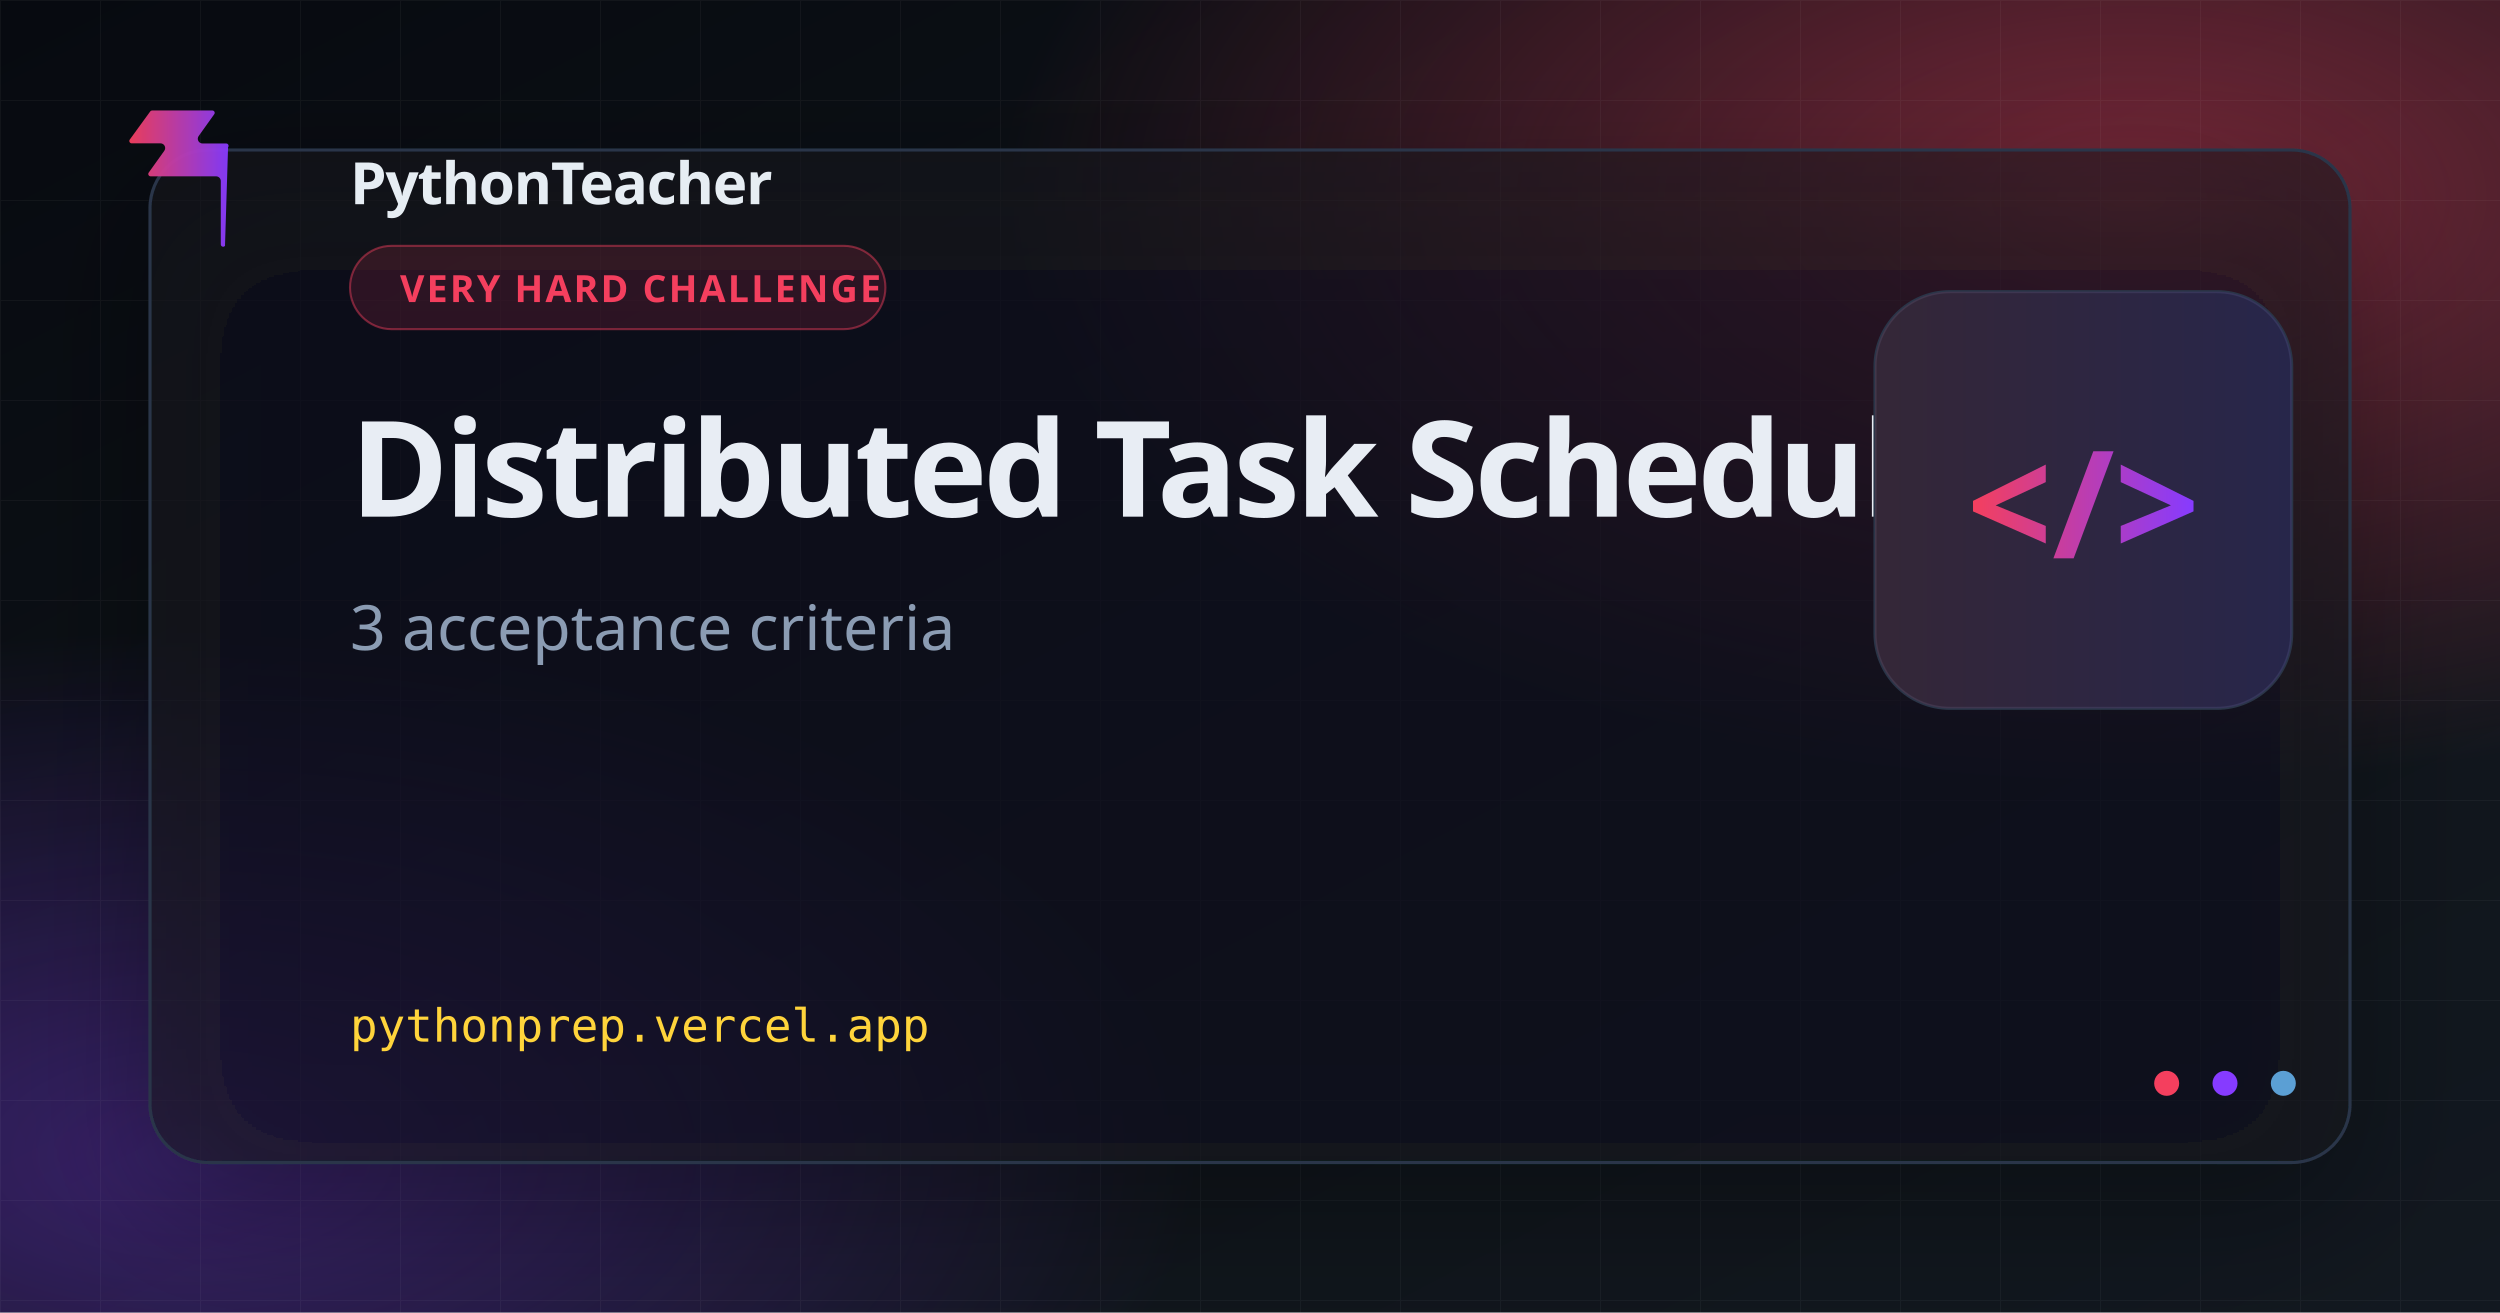
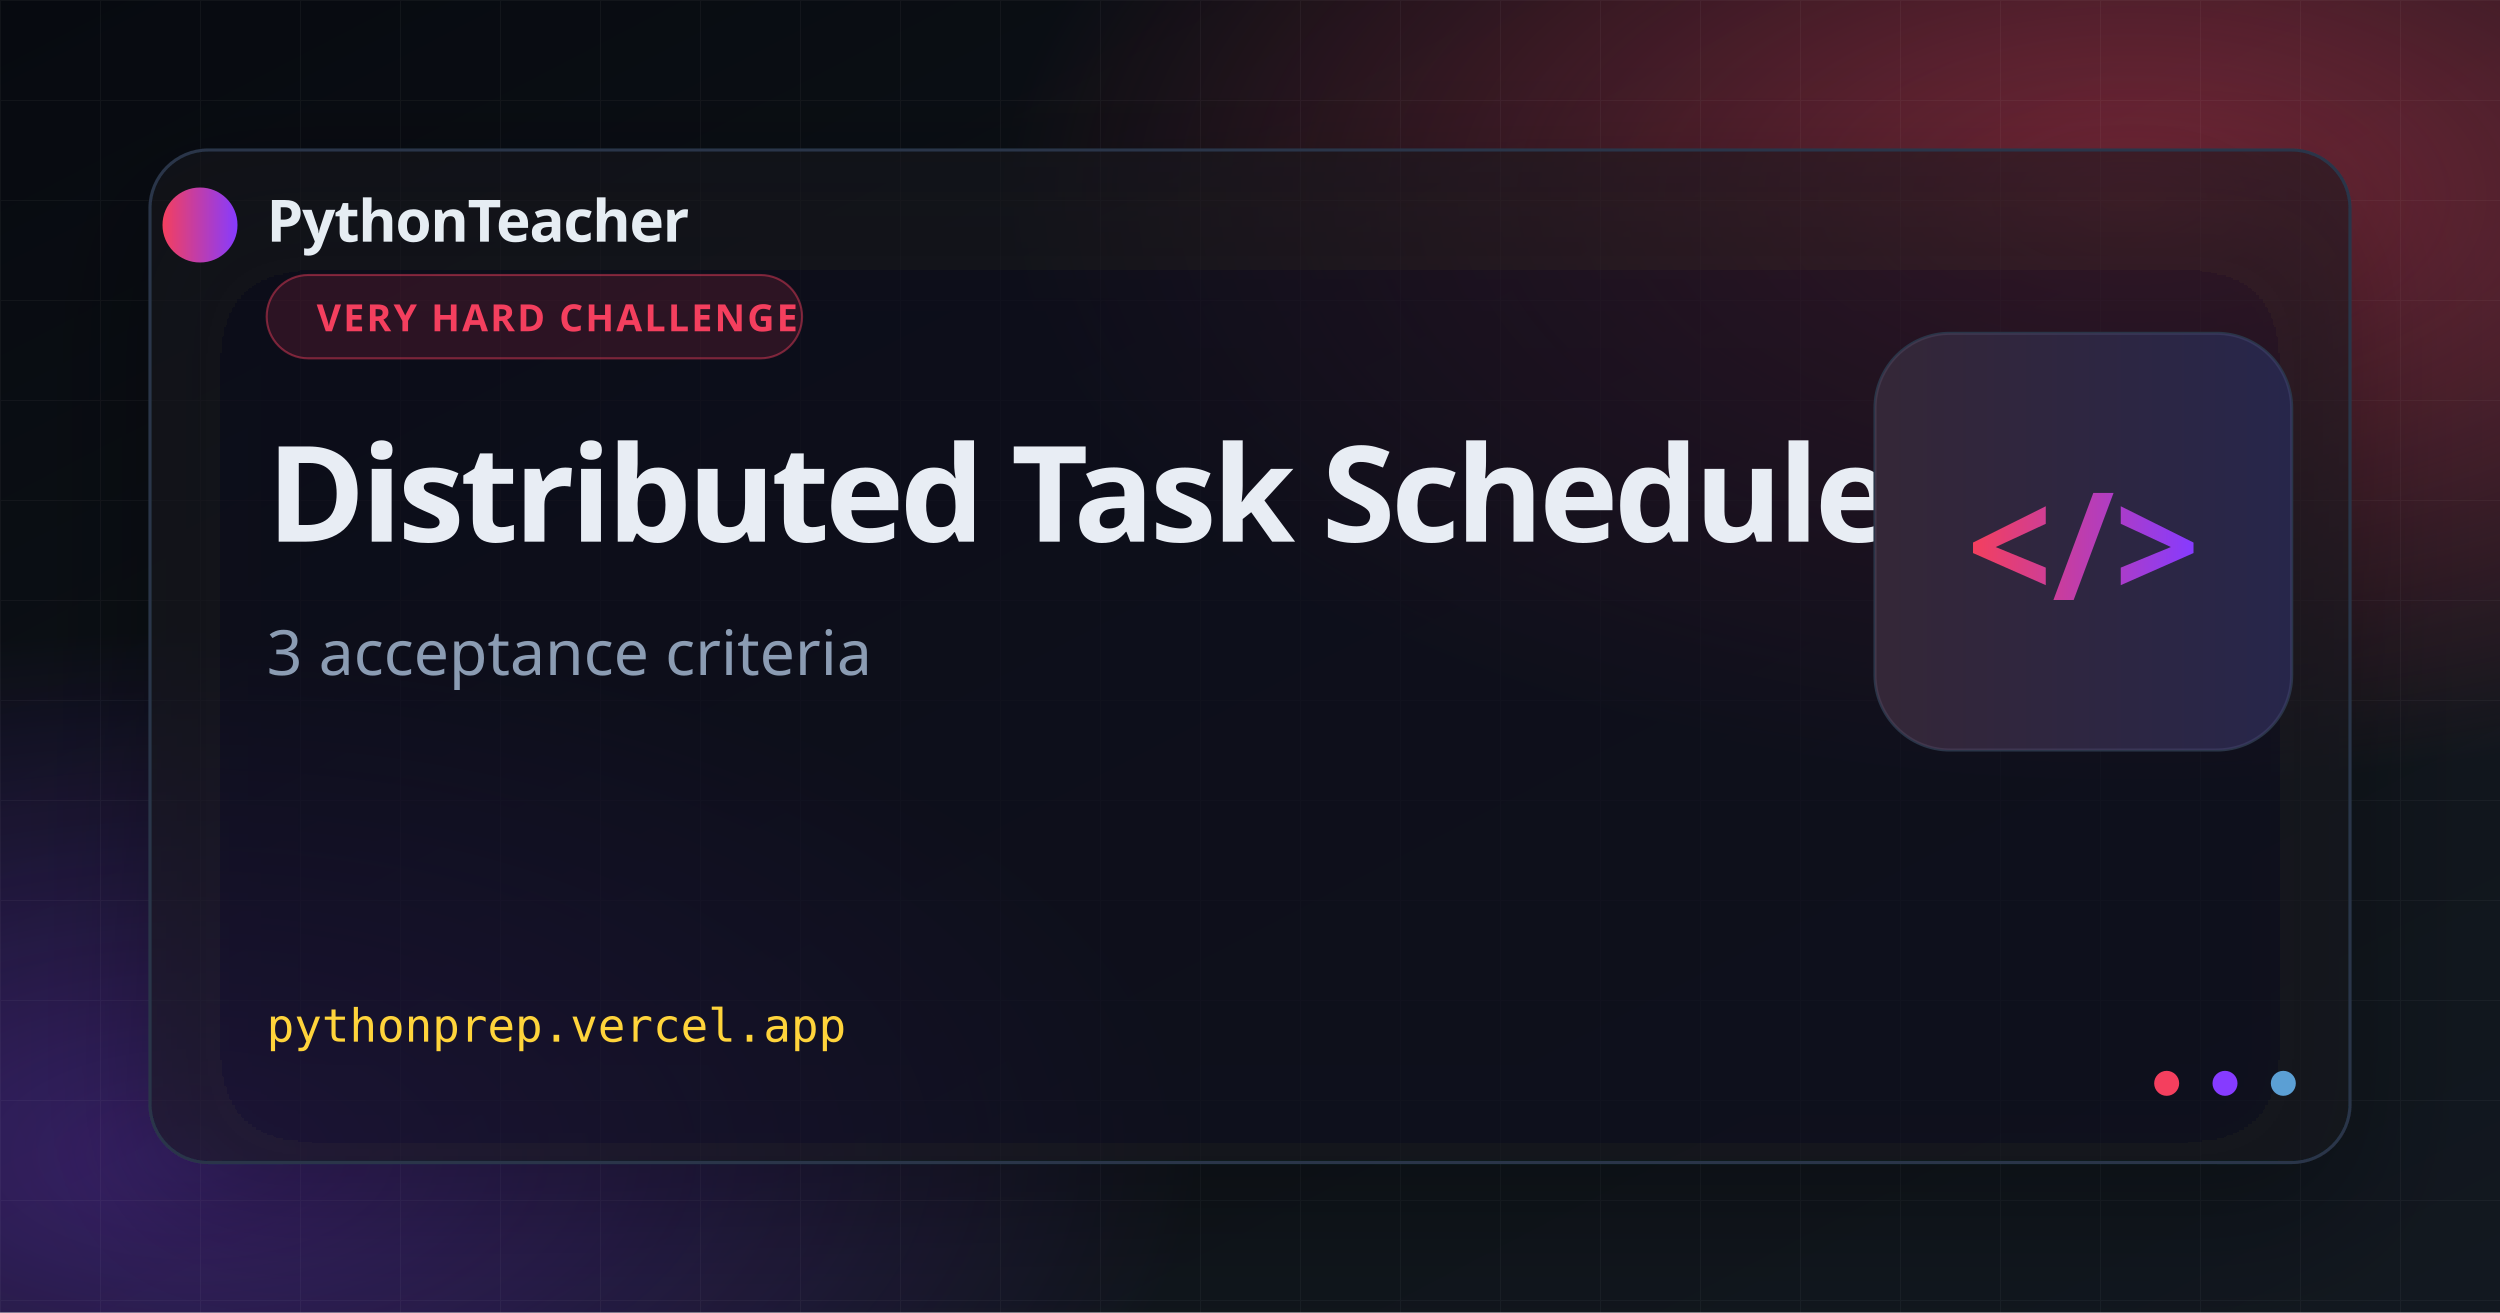
<svg xmlns="http://www.w3.org/2000/svg" width="1200" height="630" viewBox="0 0 1200 630">
  <defs>
    <linearGradient id="bg" x1="0%" y1="0%" x2="100%" y2="100%">
      <stop offset="0%" stop-color="#070a10" />
      <stop offset="55%" stop-color="#0f1419" />
      <stop offset="100%" stop-color="#121820" />
    </linearGradient>
    <radialGradient id="glow1" cx="85%" cy="15%" r="45%">
      <stop offset="0%" stop-color="#f43f5e" stop-opacity="0.45" />
      <stop offset="100%" stop-color="#f43f5e" stop-opacity="0" />
    </radialGradient>
    <radialGradient id="glow2" cx="8%" cy="88%" r="40%">
      <stop offset="0%" stop-color="#863bff" stop-opacity="0.35" />
      <stop offset="100%" stop-color="#863bff" stop-opacity="0" />
    </radialGradient>
    <linearGradient id="brand" x1="0%" y1="0%" x2="100%" y2="0%">
      <stop offset="0%" stop-color="#f43f5e" />
      <stop offset="100%" stop-color="#863bff" />
    </linearGradient>
    <pattern id="grid" width="48" height="48" patternUnits="userSpaceOnUse">
      <path d="M 48 0 L 0 0 0 48" fill="none" stroke="#ffffff" stroke-opacity="0.04" stroke-width="1" />
    </pattern>
    <filter id="cardShadow" x="-20%" y="-20%" width="140%" height="140%">
      <feDropShadow dx="0" dy="24" stdDeviation="32" flood-color="#000" flood-opacity="0.55" />
    </filter>
  </defs>
  <rect width="1200" height="630" fill="url(#bg)" />
  <rect width="1200" height="630" fill="url(#glow1)" />
  <rect width="1200" height="630" fill="url(#glow2)" />
  <rect width="1200" height="630" fill="url(#grid)" />
  <rect x="72" y="72" width="1056" height="486" rx="28" fill="#121820" fill-opacity="0.55" stroke="#2a3548" stroke-width="1.5" filter="url(#cardShadow)" />
-   <path fill="url(#brand)" d="M108 118c-.66.85-2.02.37-2.02-.7V86.9a2.26 2.26 0 0 0-2.26-2.26H72.3c-.92 0-1.46-1.04-.92-1.79l7.48-10.47c1.07-1.5 0-3.58-1.84-3.58H63.2c-.92 0-1.46-1.04-.92-1.79L72.1 53.5c.21-.3.56-.47.92-.47h28.9c.92 0 1.46 1.04.92 1.79l-7.48 10.47c-1.07 1.5 0 3.58 1.84 3.58h11.38c.94 0 1.47 1.09.89 1.83L108 118z" opacity="0.95" />
-   <text x="168" y="98" fill="#e6edf3" font-family="Segoe UI, system-ui, sans-serif" font-size="28" font-weight="600" letter-spacing="-0.02em">PythonTeacher</text>
-   <rect x="168" y="118" width="257" height="40" rx="20" fill="#f43f5e" fill-opacity="0.14" stroke="#f43f5e" stroke-opacity="0.45" stroke-width="1" />
-   <text x="192" y="145" fill="#f43f5e" font-family="Segoe UI, system-ui, sans-serif" font-size="18" font-weight="600" letter-spacing="0.06em">VERY HARD CHALLENGE</text>
-   <text x="168" y="248" fill="#e8edf4" font-family="Segoe UI, system-ui, sans-serif" font-size="64" font-weight="700" letter-spacing="-0.03em">Distributed Task Scheduler</text>
-   <text x="168" y="312" fill="#8b9cb3" font-family="Segoe UI, system-ui, sans-serif" font-size="30" font-weight="400">3 acceptance criteria</text>
-   <text x="168" y="500" fill="#ffd43b" font-family="ui-monospace, Consolas, monospace" font-size="22" font-weight="500">pythonprep.vercel.app</text>
-   <g transform="translate(900 140)">
+   <circle cx="96" cy="108" r="18" fill="url(#brand)" />
+   <text x="128" y="116" fill="#e6edf3" font-family="Segoe UI, system-ui, sans-serif" font-size="28" font-weight="600" letter-spacing="-0.02em">PythonTeacher</text>
+   <rect x="128" y="132" width="257" height="40" rx="20" fill="#f43f5e" fill-opacity="0.14" stroke="#f43f5e" stroke-opacity="0.45" stroke-width="1" />
+   <text x="152" y="159" fill="#f43f5e" font-family="Segoe UI, system-ui, sans-serif" font-size="18" font-weight="600" letter-spacing="0.06em">VERY HARD CHALLENGE</text>
+   <text x="128" y="260" fill="#e8edf4" font-family="Segoe UI, system-ui, sans-serif" font-size="64" font-weight="700" letter-spacing="-0.03em">Distributed Task Scheduler</text>
+   <text x="128" y="324" fill="#8b9cb3" font-family="Segoe UI, system-ui, sans-serif" font-size="30" font-weight="400">3 acceptance criteria</text>
+   <text x="128" y="500" fill="#ffd43b" font-family="ui-monospace, Consolas, monospace" font-size="22" font-weight="500">pythonprep.vercel.app</text>
+   <g transform="translate(900 160)">
    <rect width="200" height="200" rx="36" fill="#1a2332" stroke="#2a3548" stroke-width="1.5" />
    <rect width="200" height="200" rx="36" fill="url(#brand)" fill-opacity="0.12" />
    <text x="100" y="128" text-anchor="middle" fill="url(#brand)" font-family="Segoe UI, system-ui, sans-serif" font-size="72" font-weight="700">&lt;/&gt;</text>
  </g>
  <circle cx="1040" cy="520" r="6" fill="#f43f5e" />
  <circle cx="1068" cy="520" r="6" fill="#863bff" />
  <circle cx="1096" cy="520" r="6" fill="#5b9fd4" />
</svg>
